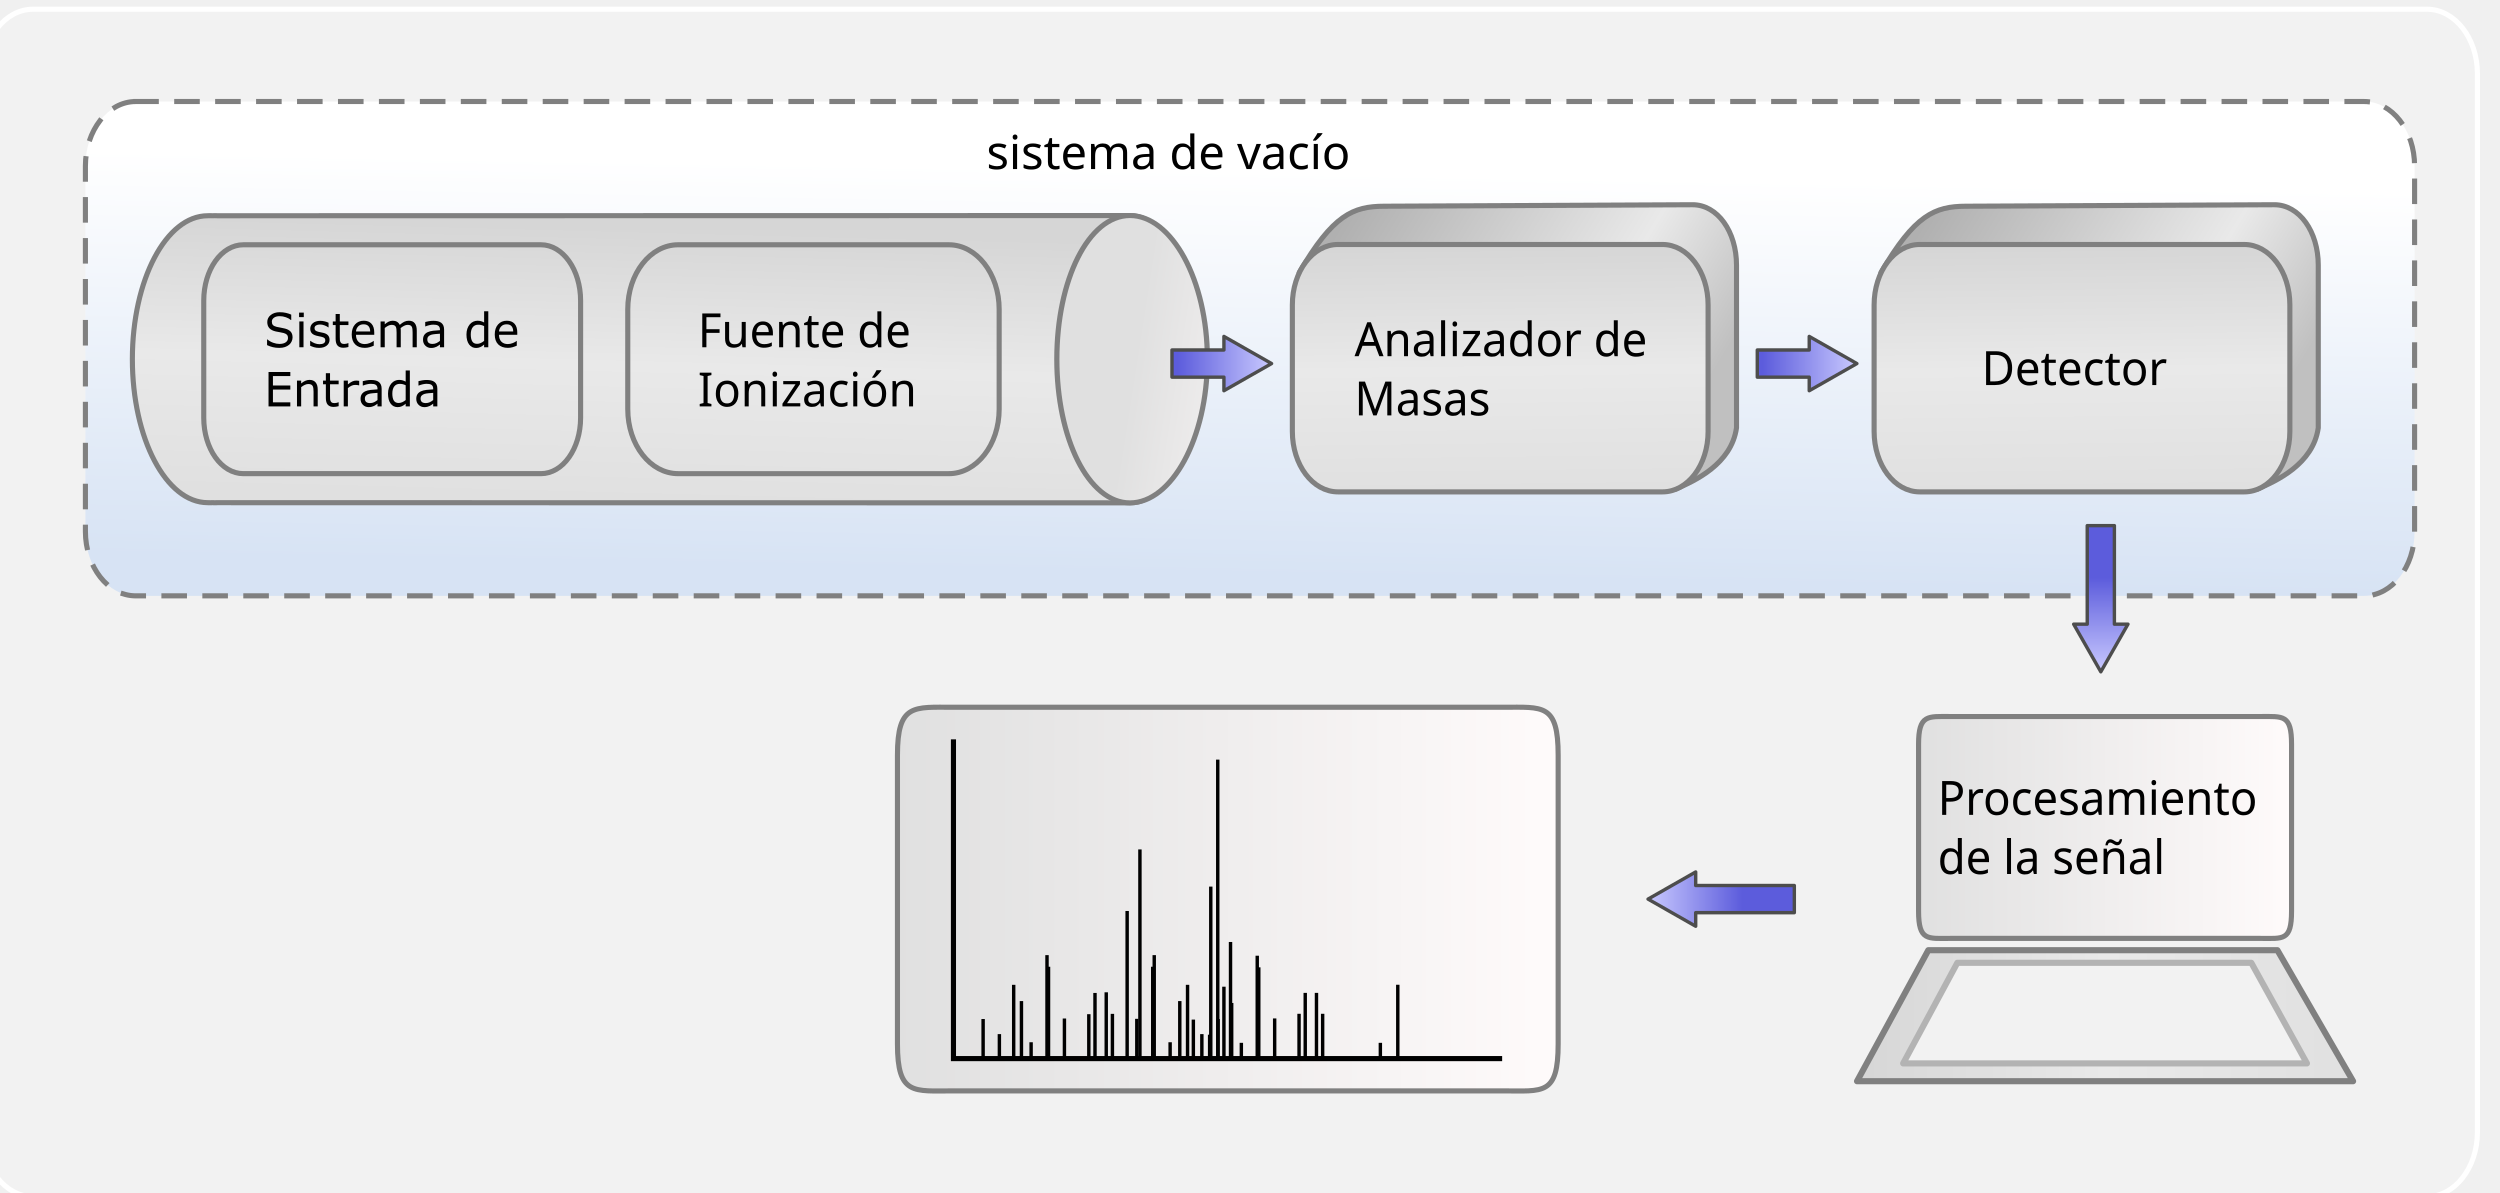
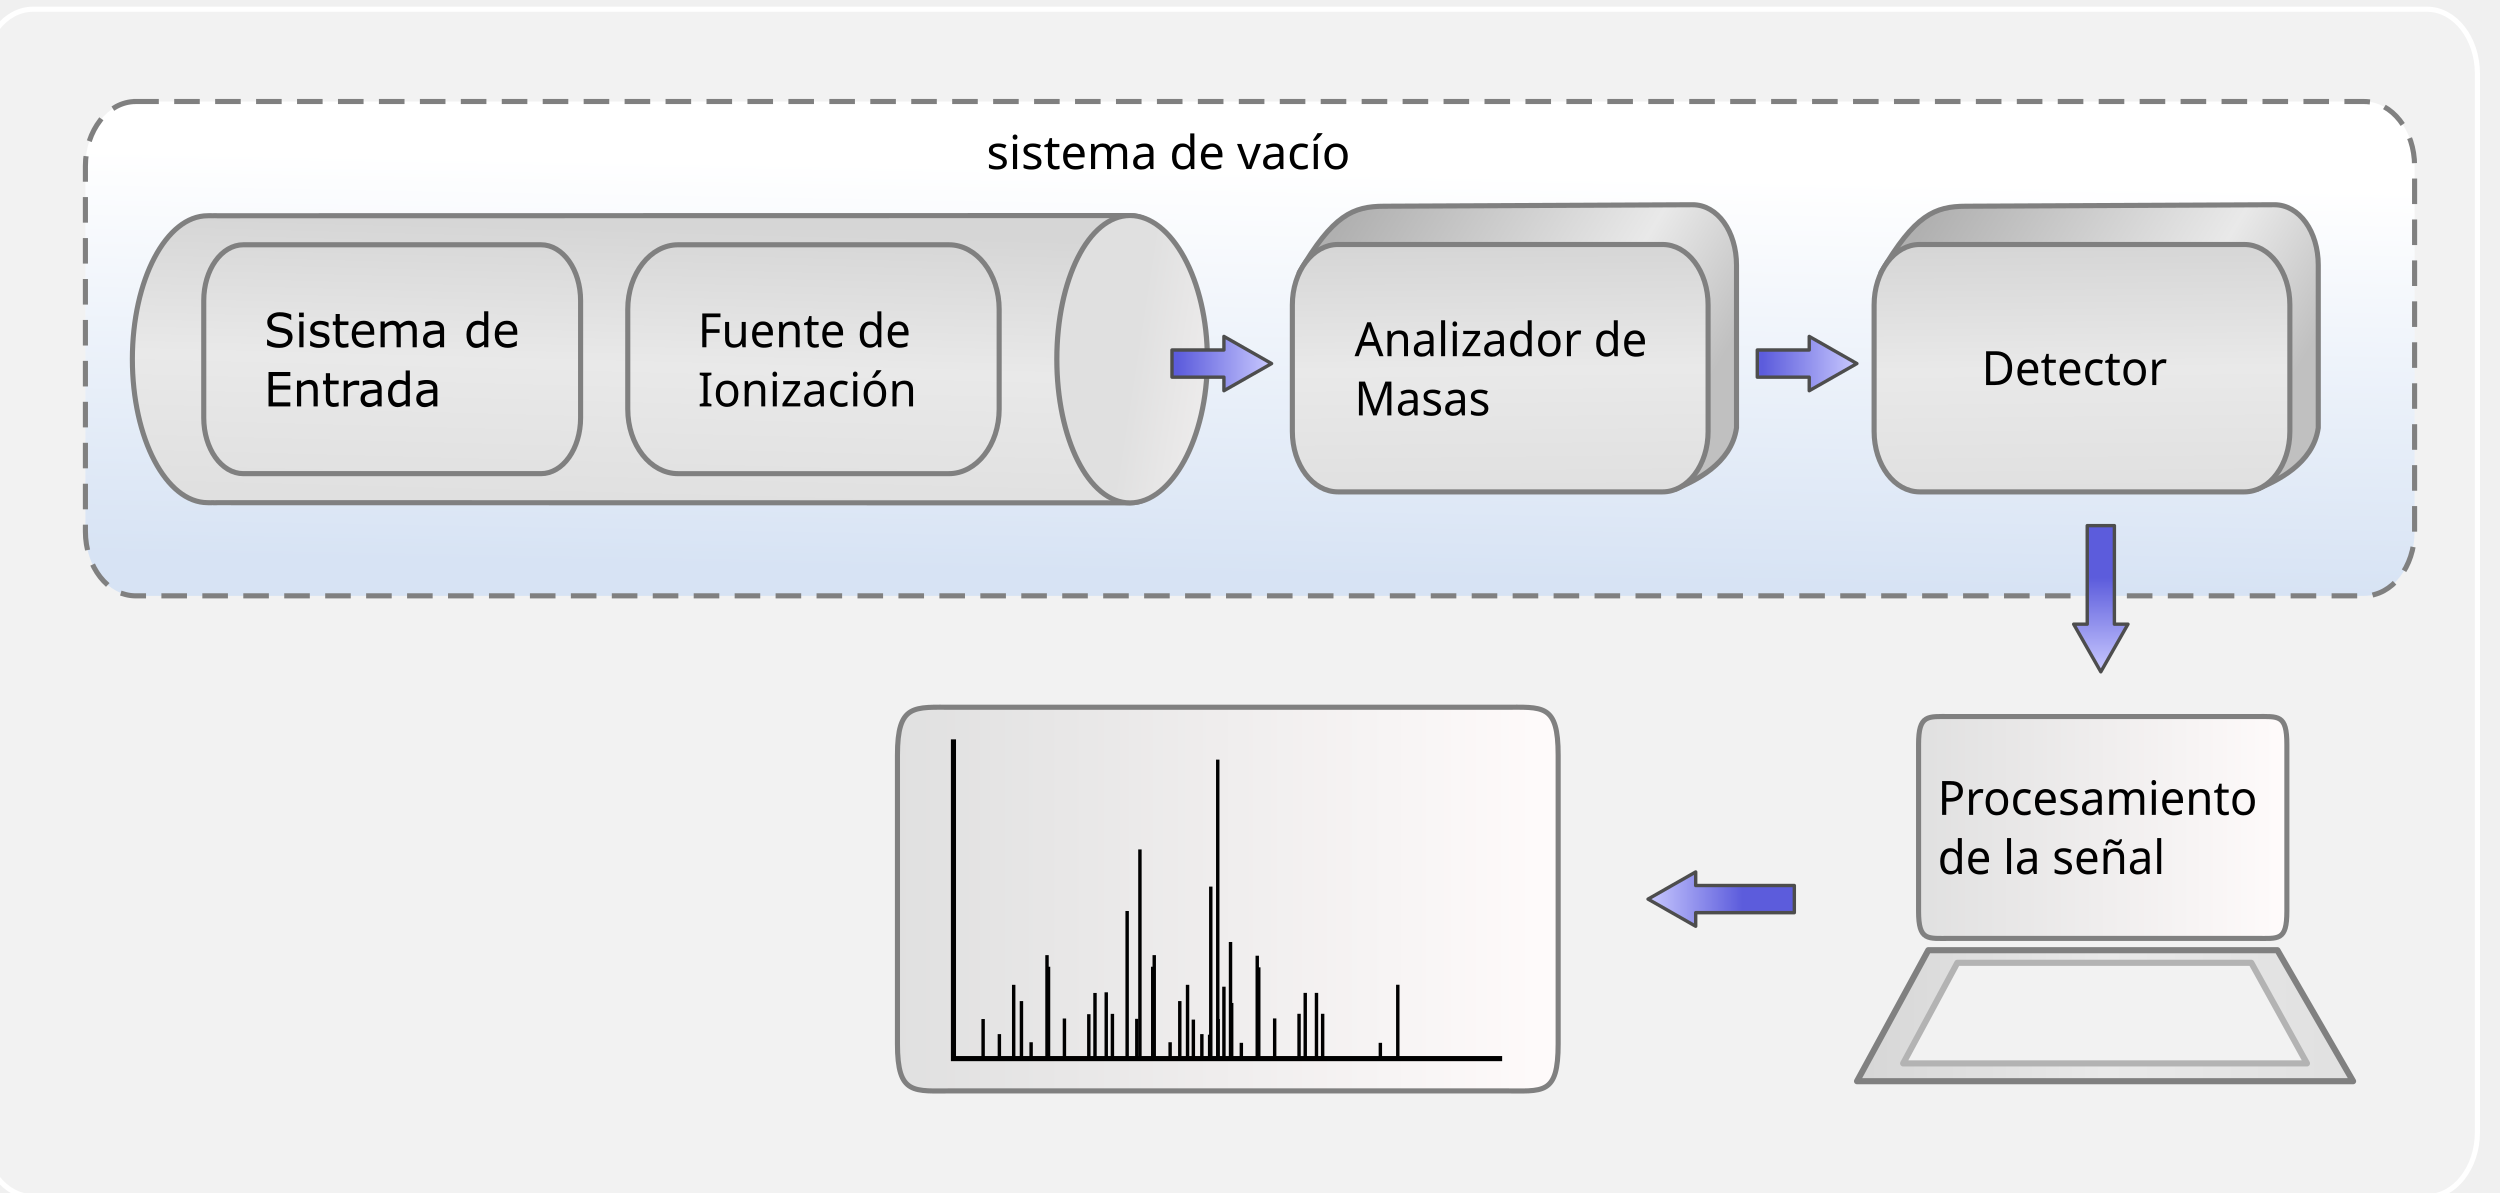
<svg xmlns="http://www.w3.org/2000/svg" xmlns:xlink="http://www.w3.org/1999/xlink" width="732.649" height="349.481" id="svg2" version="1.1">
  <defs id="defs4">
    <linearGradient id="linearGradient7666">
      <stop style="stop-color:#d7e3f4;stop-opacity:1;" offset="0" id="stop7668" />
      <stop style="stop-color:#ffffff;stop-opacity:1;" offset="1" id="stop7670" />
    </linearGradient>
    <linearGradient id="linearGradient7570">
      <stop id="stop7572" offset="0" style="stop-color:#d5e5ff;stop-opacity:1;" />
      <stop id="stop7574" offset="1" style="stop-color:#fffbfb;stop-opacity:1;" />
    </linearGradient>
    <linearGradient id="linearGradient7546">
      <stop style="stop-color:#b0b0b0;stop-opacity:1;" offset="0" id="stop7548" />
      <stop id="stop7550" offset="0.557" style="stop-color:#e9e9e9;stop-opacity:1;" />
      <stop style="stop-color:#c0c0c0;stop-opacity:1;" offset="1" id="stop7552" />
    </linearGradient>
    <linearGradient id="linearGradient7528">
      <stop id="stop7530" offset="0" style="stop-color:#b0b0b0;stop-opacity:1;" />
      <stop style="stop-color:#e9e9e9;stop-opacity:1;" offset="0.679" id="stop7532" />
      <stop id="stop7534" offset="1" style="stop-color:#c0c0c0;stop-opacity:1;" />
    </linearGradient>
    <linearGradient id="linearGradient4499">
      <stop style="stop-color:#d6d6d6;stop-opacity:1;" offset="0" id="stop4501" />
      <stop id="stop7500" offset="0.5" style="stop-color:#e9e9e9;stop-opacity:1;" />
      <stop style="stop-color:#e0e0e0;stop-opacity:1;" offset="1" id="stop4503" />
    </linearGradient>
    <linearGradient id="linearGradient4394">
      <stop style="stop-color:#e0e0e0;stop-opacity:1;" offset="0" id="stop4396" />
      <stop style="stop-color:#fffbfb;stop-opacity:1;" offset="1" id="stop4398" />
    </linearGradient>
    <linearGradient id="linearGradient4363">
      <stop style="stop-color:#5c5cdc;stop-opacity:1;" offset="0" id="stop4365" />
      <stop style="stop-color:#cacaff;stop-opacity:1;" offset="1" id="stop4367" />
    </linearGradient>
    <linearGradient id="linearGradient4243">
      <stop id="stop4245" offset="0" style="stop-color:#ffb380;stop-opacity:1;" />
      <stop id="stop4247" offset="1" style="stop-color:#ffe2cf;stop-opacity:1;" />
    </linearGradient>
    <linearGradient id="linearGradient4115">
      <stop style="stop-color:#f49453;stop-opacity:1;" offset="0" id="stop4117" />
      <stop style="stop-color:#f6b88c;stop-opacity:1;" offset="1" id="stop4119" />
    </linearGradient>
    <linearGradient xlink:href="#linearGradient4394" id="linearGradient5571" gradientUnits="userSpaceOnUse" gradientTransform="translate(0,-12.90191)" x1="579.799" y1="482.435" x2="695.982" y2="482.435" />
    <linearGradient xlink:href="#linearGradient4499" id="linearGradient5573" gradientUnits="userSpaceOnUse" gradientTransform="translate(0,-12.90191)" x1="560.729" y1="540.311" x2="715.052" y2="540.311" />
    <linearGradient xlink:href="#linearGradient4363" id="linearGradient5850" gradientUnits="userSpaceOnUse" gradientTransform="matrix(-0.470342,0,0,0.4641396,608.1052,410.2924)" x1="192.358" y1="174.793" x2="251.516" y2="174.793" />
    <linearGradient xlink:href="#linearGradient4363" id="linearGradient5903" gradientUnits="userSpaceOnUse" gradientTransform="matrix(0,0.470342,-0.4641396,0,703.8611,306.7505)" x1="192.358" y1="174.793" x2="251.516" y2="174.793" />
    <linearGradient xlink:href="#linearGradient4363" id="linearGradient5908" gradientUnits="userSpaceOnUse" gradientTransform="matrix(0.470342,0,0,0.4641396,433.1819,253.3505)" x1="192.358" y1="174.793" x2="251.516" y2="174.793" />
    <linearGradient xlink:href="#linearGradient4363" id="linearGradient5911" gradientUnits="userSpaceOnUse" gradientTransform="matrix(0.470342,0,0,0.4641396,261.651,253.3505)" x1="192.358" y1="174.793" x2="251.516" y2="174.793" />
    <linearGradient xlink:href="#linearGradient4499" id="linearGradient5954" gradientUnits="userSpaceOnUse" gradientTransform="matrix(0.9390798,0,0,0.8668739,6.640229,54.79937)" x1="189.184" y1="276.806" x2="186.573" y2="368.515" />
    <linearGradient xlink:href="#linearGradient4394" id="linearGradient5960" gradientUnits="userSpaceOnUse" gradientTransform="matrix(1.771434,0,0,1.729166,-697.5996,-339.7945)" x1="579.799" y1="482.435" x2="695.982" y2="482.435" />
    <linearGradient xlink:href="#linearGradient4499" id="linearGradient7526" x1="445.658" y1="300.642" x2="446.487" y2="371.671" gradientUnits="userSpaceOnUse" />
    <linearGradient xlink:href="#linearGradient7528" id="linearGradient7536" x1="398.112" y1="296.883" x2="496.905" y2="357.245" gradientUnits="userSpaceOnUse" />
    <linearGradient xlink:href="#linearGradient4394" id="linearGradient7544" x1="75.858" y1="504.541" x2="133.298" y2="513.197" gradientUnits="userSpaceOnUse" />
    <linearGradient xlink:href="#linearGradient7528" id="linearGradient7564" gradientUnits="userSpaceOnUse" x1="398.112" y1="296.883" x2="496.905" y2="357.245" gradientTransform="translate(170.4896,0)" />
    <linearGradient xlink:href="#linearGradient4499" id="linearGradient7566" gradientUnits="userSpaceOnUse" x1="445.658" y1="300.642" x2="446.487" y2="371.671" gradientTransform="translate(170.4896,0)" />
    <linearGradient xlink:href="#linearGradient7666" id="linearGradient7672" x1="360.347" y1="396.471" x2="362.477" y2="277.589" gradientUnits="userSpaceOnUse" />
+     <linearGradient xlink:href="#linearGradient4499" id="linearGradient6782" gradientUnits="userSpaceOnUse" gradientTransform="matrix(0.9531102,0,0,0.9531102,15.99523,10.619)" x1="560.729" y1="540.311" x2="715.052" y2="540.311" />
+     <linearGradient xlink:href="#linearGradient4394" id="linearGradient6788" gradientUnits="userSpaceOnUse" gradientTransform="matrix(0.9411418,0,0,0.9531102,22.94348,10.619)" x1="579.799" y1="482.435" x2="695.982" y2="482.435" />
  </defs>
  <g id="layer1" transform="translate(-7.06824,-227.9313)">
    <rect style="fill:#f2f2f2;fill-opacity:1;stroke:#ffffff;stroke-width:1.503;stroke-linecap:round;stroke-linejoin:round;stroke-miterlimit:4;stroke-opacity:1;stroke-dasharray:none;stroke-dashoffset:0" id="rect5458" width="731.146" height="347.978" x="1.955" y="230.638" rx="14.767" ry="18.903" />
    <rect ry="18.903" rx="14.767" y="257.684" x="32.098" height="144.869" width="682.589" id="rect2985" style="fill:url(#linearGradient7672);fill-opacity:1;stroke:#808080;stroke-width:1.5;stroke-linecap:square;stroke-linejoin:round;stroke-miterlimit:4;stroke-opacity:1;stroke-dasharray:6, 6;stroke-dashoffset:0" />
    <path style="fill:url(#linearGradient5954);fill-opacity:1;stroke:#808080;stroke-width:1.5;stroke-linecap:square;stroke-linejoin:round;stroke-miterlimit:4;stroke-opacity:1;stroke-dasharray:none;stroke-dashoffset:0" d="m 67.938,291.158 c -12.183,0 -22.079,18.793 -22.079,42.043 0,23.251 9.896,42.043 22.079,42.043 0.474,0 0.944,0.056 1.41,0 0.459,0.063 0.938,-10e-5 1.41,0 l 267.462,0.056 c 7.101,0.001 12.182,-7.312 12.182,-16.391 l 0,-51.416 c 0,-9.078 -5.081,-16.391 -12.182,-16.39 l -267.462,0.055 c -0.473,1e-4 -0.951,-0.063 -1.41,0 -0.467,-0.056 -0.936,0 -1.41,0 z" id="rect3775" />
    <path transform="matrix(0.9390798,0,0,0.9049656,269.2032,-129.3803)" style="fill:url(#linearGradient7544);fill-opacity:1;stroke:#808080;stroke-width:1.627;stroke-linecap:square;stroke-linejoin:round;stroke-miterlimit:4;stroke-opacity:1;stroke-dashoffset:0" d="m 97.647,511.16 c 0,25.692 -11.178,46.519 -24.151,46.519 -12.973,0 -22.83,-20.826 -22.83,-46.519 0,-25.692 9.856,-46.52 22.83,-46.52 12.973,0 24.151,20.827 24.151,46.52 z" id="path4168" />
    <path style="fill:url(#linearGradient7536);fill-opacity:1;stroke:#808080;stroke-width:1.5;stroke-linecap:round;stroke-linejoin:round;stroke-miterlimit:4;stroke-opacity:1;stroke-dashoffset:0" d="m 407.926,360.429 c -7.405,0 -11.502,-8.088 -13.366,-17.711 l -6.757,-34.883 c 9.914,-16.978 15.811,-19.423 24.884,-19.467 l 90.345,-0.439 c 7.405,-0.036 12.937,7.899 12.937,17.711 l 0,47.663 c -1.505,10.674 -12.279,15.561 -17.843,17.965" id="rect4193" />
    <path style="fill:url(#linearGradient7526);fill-opacity:1;stroke:#808080;stroke-width:1.5;stroke-linecap:square;stroke-linejoin:round;stroke-miterlimit:4;stroke-opacity:1;stroke-dashoffset:0" d="m 399.171,299.581 95.106,0 c 7.405,0 13.366,7.899 13.366,17.711 l 0,37.078 c 0,9.812 -5.961,17.711 -13.366,17.711 l -95.106,0 c -7.405,0 -13.366,-7.899 -13.366,-17.711 l 0,-37.078 c 0,-9.812 5.961,-17.711 13.366,-17.711 z" id="rect4080" />
    <text transform="scale(0.98033,1.020065)" id="text4082" y="325.789" x="412.134" style="font-size:13.597px;font-style:normal;font-variant:normal;font-weight:normal;font-stretch:normal;line-height:125%;letter-spacing:0px;word-spacing:0px;fill:#000000;fill-opacity:1;stroke:none;font-family:Verdana;-inkscape-font-specification:Verdana" xml:space="preserve">
      <tspan id="tspan4084" y="325.789" x="412.134" style="fill:#000000;stroke:none">Analizador de </tspan>
      <tspan id="tspan4086" y="342.786" x="412.134" style="fill:#000000;stroke:none">Masas</tspan>
    </text>
    <path style="fill:none;stroke:#808080;stroke-width:1.5;stroke-linecap:square;stroke-linejoin:round;stroke-miterlimit:4;stroke-opacity:1;stroke-dashoffset:0" d="m 78.407,299.663 87.182,0 c 6.443,0 11.629,7.308 11.629,16.386 l 0,34.306 c 0,9.078 -5.187,16.386 -11.629,16.386 l -87.182,0 c -6.443,0 -11.629,-7.308 -11.629,-16.386 l 0,-34.306 c 0,-9.078 5.187,-16.386 11.629,-16.386 z" id="rect3755" />
    <g style="font-size:16px;font-style:normal;font-variant:normal;font-weight:normal;font-stretch:normal;line-height:125%;letter-spacing:0px;word-spacing:0px;fill:#000000;fill-opacity:1;stroke:none;font-family:Verdana;-inkscape-font-specification:Verdana" id="text3757" transform="matrix(0.8331065,0,0,0.8668739,-44.46953,57.07832)">
      <path d="m 164.776,311.165 c -1e-5,0.453 -0.107,0.901 -0.32,1.344 -0.208,0.443 -0.503,0.818 -0.883,1.125 -0.417,0.333 -0.904,0.594 -1.461,0.781 -0.552,0.188 -1.219,0.281 -2,0.281 -0.839,0 -1.594,-0.078 -2.266,-0.234 -0.667,-0.156 -1.346,-0.388 -2.039,-0.695 l 0,-1.938 0.109,0 c 0.589,0.49 1.268,0.867 2.039,1.133 0.771,0.266 1.495,0.398 2.172,0.398 0.958,0 1.703,-0.18 2.234,-0.539 0.536,-0.359 0.805,-0.839 0.805,-1.438 -10e-6,-0.516 -0.128,-0.896 -0.383,-1.141 -0.25,-0.245 -0.633,-0.435 -1.148,-0.57 -0.391,-0.104 -0.815,-0.19 -1.273,-0.258 -0.453,-0.068 -0.935,-0.154 -1.445,-0.258 -1.031,-0.219 -1.797,-0.591 -2.297,-1.117 -0.495,-0.531 -0.742,-1.221 -0.742,-2.07 0,-0.974 0.411,-1.771 1.234,-2.391 0.823,-0.625 1.867,-0.937 3.133,-0.938 0.818,1e-5 1.568,0.078 2.25,0.234 0.682,0.156 1.286,0.349 1.812,0.578 l 0,1.828 -0.109,0 c -0.443,-0.375 -1.026,-0.685 -1.75,-0.93 -0.719,-0.25 -1.456,-0.375 -2.211,-0.375 -0.828,1e-5 -1.495,0.172 -2,0.516 -0.5,0.344 -0.75,0.786 -0.75,1.328 0,0.484 0.125,0.865 0.375,1.141 0.25,0.276 0.69,0.487 1.32,0.633 0.333,0.073 0.807,0.161 1.422,0.266 0.615,0.104 1.135,0.211 1.562,0.32 0.865,0.229 1.516,0.576 1.953,1.039 0.437,0.464 0.656,1.112 0.656,1.945" id="path3805" />
      <path d="m 168.722,304.298 -1.656,0 0,-1.523 1.656,0 0,1.523 m -0.094,10.188 -1.469,0 0,-8.727 1.469,0 0,8.727" id="path3807" />
      <path d="m 177.784,311.97 c -1e-5,0.797 -0.331,1.451 -0.992,1.961 -0.656,0.51 -1.555,0.766 -2.695,0.766 -0.646,0 -1.24,-0.075 -1.781,-0.227 -0.536,-0.156 -0.987,-0.326 -1.352,-0.508 l 0,-1.648 0.078,0 c 0.464,0.349 0.979,0.628 1.547,0.836 0.568,0.203 1.112,0.305 1.633,0.305 0.646,0 1.151,-0.104 1.516,-0.312 0.365,-0.208 0.547,-0.536 0.547,-0.984 -1e-5,-0.344 -0.099,-0.604 -0.297,-0.781 -0.198,-0.177 -0.578,-0.328 -1.141,-0.453 -0.208,-0.047 -0.482,-0.102 -0.82,-0.164 -0.333,-0.062 -0.638,-0.13 -0.914,-0.203 -0.766,-0.203 -1.31,-0.5 -1.633,-0.891 -0.318,-0.396 -0.477,-0.88 -0.477,-1.453 0,-0.359 0.073,-0.698 0.219,-1.016 0.151,-0.318 0.378,-0.602 0.68,-0.852 0.292,-0.245 0.661,-0.438 1.109,-0.578 0.453,-0.146 0.958,-0.219 1.516,-0.219 0.521,1e-5 1.047,0.065 1.578,0.195 0.536,0.125 0.982,0.279 1.336,0.461 l 0,1.57 -0.078,0 c -0.375,-0.276 -0.831,-0.508 -1.367,-0.695 -0.536,-0.193 -1.063,-0.289 -1.578,-0.289 -0.536,1e-5 -0.99,0.104 -1.359,0.312 -0.37,0.203 -0.555,0.508 -0.555,0.914 0,0.359 0.112,0.63 0.336,0.812 0.219,0.182 0.573,0.331 1.062,0.445 0.271,0.062 0.573,0.125 0.906,0.188 0.339,0.062 0.62,0.12 0.844,0.172 0.682,0.156 1.208,0.424 1.578,0.805 0.37,0.385 0.555,0.896 0.555,1.531" id="path3809" />
      <path d="m 184.425,314.407 c -0.276,0.073 -0.578,0.133 -0.906,0.18 -0.323,0.047 -0.612,0.07 -0.867,0.07 -0.891,-1e-5 -1.568,-0.24 -2.031,-0.719 -0.464,-0.479 -0.695,-1.247 -0.695,-2.305 l 0,-4.641 -0.992,0 0,-1.234 0.992,0 0,-2.508 1.469,0 0,2.508 3.031,0 0,1.234 -3.031,0 0,3.977 c 0,0.458 0.01,0.818 0.031,1.078 0.021,0.255 0.094,0.495 0.219,0.719 0.115,0.208 0.271,0.362 0.469,0.461 0.203,0.094 0.51,0.141 0.922,0.141 0.24,0 0.49,-0.034 0.75,-0.102 0.26,-0.073 0.448,-0.133 0.562,-0.18 l 0.078,0 0,1.32" id="path3811" />
      <path d="m 193.511,310.274 -6.43,0 c 0,0.536 0.081,1.005 0.242,1.406 0.161,0.396 0.383,0.721 0.664,0.977 0.271,0.25 0.591,0.438 0.961,0.562 0.375,0.125 0.786,0.188 1.234,0.188 0.594,0 1.19,-0.117 1.789,-0.352 0.604,-0.24 1.034,-0.474 1.289,-0.703 l 0.078,0 0,1.602 c -0.495,0.208 -1,0.383 -1.516,0.523 -0.516,0.141 -1.057,0.211 -1.625,0.211 -1.448,-1e-5 -2.578,-0.391 -3.391,-1.172 -0.812,-0.786 -1.219,-1.901 -1.219,-3.344 0,-1.427 0.388,-2.56 1.164,-3.398 0.781,-0.839 1.807,-1.258 3.078,-1.258 1.177,1e-5 2.083,0.344 2.719,1.031 0.641,0.688 0.961,1.664 0.961,2.93 l 0,0.797 m -1.43,-1.125 c -0.005,-0.771 -0.201,-1.367 -0.586,-1.789 -0.38,-0.422 -0.961,-0.633 -1.742,-0.633 -0.786,1e-5 -1.414,0.232 -1.883,0.695 -0.464,0.464 -0.727,1.039 -0.789,1.727 l 5,0" id="path3813" />
      <path d="m 208.472,314.485 -1.469,0 0,-4.969 c -1e-5,-0.375 -0.018,-0.737 -0.055,-1.086 -0.031,-0.349 -0.102,-0.628 -0.211,-0.836 -0.12,-0.224 -0.292,-0.393 -0.516,-0.508 -0.224,-0.115 -0.547,-0.172 -0.969,-0.172 -0.411,1e-5 -0.823,0.104 -1.234,0.312 -0.411,0.203 -0.823,0.464 -1.234,0.781 0.016,0.12 0.029,0.26 0.039,0.422 0.01,0.156 0.016,0.313 0.016,0.469 l 0,5.586 -1.469,0 0,-4.969 c -1e-5,-0.385 -0.018,-0.75 -0.055,-1.094 -0.031,-0.349 -0.102,-0.628 -0.211,-0.836 -0.12,-0.224 -0.292,-0.391 -0.516,-0.5 -0.224,-0.115 -0.547,-0.172 -0.969,-0.172 -0.401,1e-5 -0.805,0.099 -1.211,0.297 -0.401,0.198 -0.802,0.451 -1.203,0.758 l 0,6.516 -1.469,0 0,-8.727 1.469,0 0,0.969 c 0.458,-0.38 0.914,-0.677 1.367,-0.891 0.458,-0.214 0.945,-0.32 1.461,-0.32 0.594,1e-5 1.096,0.125 1.508,0.375 0.417,0.25 0.727,0.596 0.93,1.039 0.594,-0.5 1.135,-0.859 1.625,-1.078 0.49,-0.224 1.013,-0.336 1.57,-0.336 0.958,1e-5 1.664,0.292 2.117,0.875 0.458,0.578 0.687,1.388 0.688,2.43 l 0,5.664" id="path3815" />
      <path d="m 218.081,314.485 -1.461,0 0,-0.93 c -0.13,0.088 -0.307,0.214 -0.531,0.375 -0.219,0.156 -0.432,0.281 -0.641,0.375 -0.245,0.12 -0.526,0.219 -0.844,0.297 -0.318,0.083 -0.69,0.125 -1.117,0.125 -0.786,0 -1.453,-0.26 -2,-0.781 -0.547,-0.521 -0.82,-1.185 -0.82,-1.992 0,-0.661 0.141,-1.195 0.422,-1.602 0.286,-0.411 0.693,-0.734 1.219,-0.969 0.531,-0.234 1.169,-0.393 1.914,-0.477 0.745,-0.083 1.544,-0.146 2.398,-0.188 l 0,-0.227 c -1e-5,-0.333 -0.06,-0.609 -0.18,-0.828 -0.115,-0.219 -0.281,-0.391 -0.5,-0.516 -0.208,-0.12 -0.458,-0.201 -0.75,-0.242 -0.292,-0.042 -0.596,-0.062 -0.914,-0.062 -0.385,0 -0.815,0.052 -1.289,0.156 -0.474,0.099 -0.964,0.245 -1.469,0.438 l -0.078,0 0,-1.492 c 0.286,-0.078 0.701,-0.164 1.242,-0.258 0.542,-0.094 1.076,-0.141 1.602,-0.141 0.615,1e-5 1.148,0.052 1.602,0.156 0.458,0.099 0.854,0.271 1.188,0.516 0.328,0.24 0.578,0.549 0.75,0.93 0.172,0.38 0.258,0.852 0.258,1.414 l 0,5.922 m -1.461,-2.148 0,-2.43 c -0.448,0.026 -0.977,0.065 -1.586,0.117 -0.604,0.052 -1.083,0.128 -1.438,0.227 -0.422,0.12 -0.763,0.307 -1.023,0.562 -0.26,0.25 -0.391,0.596 -0.391,1.039 -1e-5,0.5 0.151,0.878 0.453,1.133 0.302,0.25 0.763,0.375 1.383,0.375 0.516,0 0.987,-0.099 1.414,-0.297 0.427,-0.203 0.823,-0.445 1.188,-0.727" id="path3817" />
      <path d="m 233.628,314.485 -1.469,0 0,-0.914 c -0.422,0.365 -0.862,0.648 -1.32,0.852 -0.458,0.203 -0.956,0.305 -1.492,0.305 -1.042,0 -1.87,-0.401 -2.484,-1.203 -0.609,-0.802 -0.914,-1.914 -0.914,-3.336 0,-0.74 0.104,-1.398 0.312,-1.977 0.214,-0.578 0.5,-1.07 0.859,-1.477 0.354,-0.396 0.766,-0.698 1.234,-0.906 0.474,-0.208 0.964,-0.312 1.469,-0.312 0.458,1e-5 0.865,0.05 1.219,0.148 0.354,0.094 0.727,0.242 1.117,0.445 l 0,-3.781 1.469,0 0,12.156 m -1.469,-2.148 0,-5.008 c -0.396,-0.177 -0.75,-0.299 -1.062,-0.367 -0.313,-0.068 -0.654,-0.102 -1.023,-0.102 -0.823,1e-5 -1.464,0.286 -1.922,0.859 -0.458,0.573 -0.688,1.385 -0.688,2.438 -1e-5,1.036 0.177,1.826 0.531,2.367 0.354,0.536 0.922,0.805 1.703,0.805 0.417,0 0.839,-0.091 1.266,-0.273 0.427,-0.188 0.826,-0.427 1.195,-0.719" id="path3819" />
      <path d="m 243.823,310.274 -6.43,0 c 0,0.536 0.081,1.005 0.242,1.406 0.161,0.396 0.383,0.721 0.664,0.977 0.271,0.25 0.591,0.438 0.961,0.562 0.375,0.125 0.786,0.188 1.234,0.188 0.594,0 1.19,-0.117 1.789,-0.352 0.604,-0.24 1.034,-0.474 1.289,-0.703 l 0.078,0 0,1.602 c -0.495,0.208 -1,0.383 -1.516,0.523 -0.516,0.141 -1.057,0.211 -1.625,0.211 -1.448,-1e-5 -2.578,-0.391 -3.391,-1.172 -0.812,-0.786 -1.219,-1.901 -1.219,-3.344 0,-1.427 0.388,-2.56 1.164,-3.398 0.781,-0.839 1.807,-1.258 3.078,-1.258 1.177,1e-5 2.083,0.344 2.719,1.031 0.641,0.688 0.961,1.664 0.961,2.93 l 0,0.797 m -1.43,-1.125 c -0.005,-0.771 -0.201,-1.367 -0.586,-1.789 -0.38,-0.422 -0.961,-0.633 -1.742,-0.633 -0.786,1e-5 -1.414,0.232 -1.883,0.695 -0.464,0.464 -0.727,1.039 -0.789,1.727 l 5,0" id="path3821" />
      <path d="m 163.987,334.485 -7.664,0 0,-11.633 7.664,0 0,1.375 -6.117,0 0,3.188 6.117,0 0,1.375 -6.117,0 0,4.32 6.117,0 0,1.375" id="path3823" />
      <path d="m 173.628,334.485 -1.469,0 0,-4.969 c -1e-5,-0.401 -0.023,-0.776 -0.07,-1.125 -0.047,-0.354 -0.133,-0.63 -0.258,-0.828 -0.13,-0.219 -0.318,-0.38 -0.562,-0.484 -0.245,-0.109 -0.562,-0.164 -0.953,-0.164 -0.401,1e-5 -0.82,0.099 -1.258,0.297 -0.438,0.198 -0.857,0.451 -1.258,0.758 l 0,6.516 -1.469,0 0,-8.727 1.469,0 0,0.969 c 0.458,-0.38 0.932,-0.677 1.422,-0.891 0.49,-0.214 0.992,-0.32 1.508,-0.32 0.943,1e-5 1.661,0.284 2.156,0.852 0.495,0.568 0.742,1.385 0.742,2.453 l 0,5.664" id="path3825" />
      <path d="m 180.987,334.407 c -0.276,0.073 -0.578,0.133 -0.906,0.18 -0.323,0.047 -0.612,0.07 -0.867,0.07 -0.891,-1e-5 -1.568,-0.24 -2.031,-0.719 -0.464,-0.479 -0.695,-1.247 -0.695,-2.305 l 0,-4.641 -0.992,0 0,-1.234 0.992,0 0,-2.508 1.469,0 0,2.508 3.031,0 0,1.234 -3.031,0 0,3.977 c 0,0.458 0.01,0.818 0.031,1.078 0.021,0.255 0.094,0.495 0.219,0.719 0.115,0.208 0.271,0.362 0.469,0.461 0.203,0.094 0.51,0.141 0.922,0.141 0.24,0 0.49,-0.034 0.75,-0.102 0.26,-0.073 0.448,-0.133 0.562,-0.18 l 0.078,0 0,1.32" id="path3827" />
      <path d="m 188.214,327.36 -0.078,0 c -0.219,-0.052 -0.432,-0.088 -0.641,-0.109 -0.203,-0.026 -0.445,-0.039 -0.727,-0.039 -0.453,10e-6 -0.891,0.102 -1.312,0.305 -0.422,0.198 -0.828,0.456 -1.219,0.773 l 0,6.195 -1.469,0 0,-8.727 1.469,0 0,1.289 c 0.583,-0.469 1.096,-0.799 1.539,-0.992 0.448,-0.198 0.904,-0.297 1.367,-0.297 0.255,1e-5 0.44,0.008 0.555,0.023 0.115,0.01 0.286,0.034 0.516,0.07 l 0,1.508" id="path3829" />
      <path d="m 196.112,334.485 -1.461,0 0,-0.93 c -0.13,0.088 -0.307,0.214 -0.531,0.375 -0.219,0.156 -0.432,0.281 -0.641,0.375 -0.245,0.12 -0.526,0.219 -0.844,0.297 -0.318,0.083 -0.69,0.125 -1.117,0.125 -0.786,0 -1.453,-0.26 -2,-0.781 -0.547,-0.521 -0.82,-1.185 -0.82,-1.992 0,-0.661 0.141,-1.195 0.422,-1.602 0.286,-0.411 0.693,-0.734 1.219,-0.969 0.531,-0.234 1.169,-0.393 1.914,-0.477 0.745,-0.083 1.544,-0.146 2.398,-0.188 l 0,-0.227 c -1e-5,-0.333 -0.06,-0.609 -0.18,-0.828 -0.115,-0.219 -0.281,-0.391 -0.5,-0.516 -0.208,-0.12 -0.458,-0.201 -0.75,-0.242 -0.292,-0.042 -0.596,-0.062 -0.914,-0.062 -0.385,0 -0.815,0.052 -1.289,0.156 -0.474,0.099 -0.964,0.245 -1.469,0.438 l -0.078,0 0,-1.492 c 0.286,-0.078 0.701,-0.164 1.242,-0.258 0.542,-0.094 1.076,-0.141 1.602,-0.141 0.615,1e-5 1.148,0.052 1.602,0.156 0.458,0.099 0.854,0.271 1.188,0.516 0.328,0.24 0.578,0.549 0.75,0.93 0.172,0.38 0.258,0.852 0.258,1.414 l 0,5.922 m -1.461,-2.148 0,-2.43 c -0.448,0.026 -0.977,0.065 -1.586,0.117 -0.604,0.052 -1.083,0.128 -1.438,0.227 -0.422,0.12 -0.763,0.307 -1.023,0.562 -0.26,0.25 -0.391,0.596 -0.391,1.039 -1e-5,0.5 0.151,0.878 0.453,1.133 0.302,0.25 0.763,0.375 1.383,0.375 0.516,0 0.987,-0.099 1.414,-0.297 0.427,-0.203 0.823,-0.445 1.188,-0.727" id="path3831" />
      <path d="m 206.034,334.485 -1.469,0 0,-0.914 c -0.422,0.365 -0.862,0.648 -1.32,0.852 -0.458,0.203 -0.956,0.305 -1.492,0.305 -1.042,0 -1.87,-0.401 -2.484,-1.203 -0.609,-0.802 -0.914,-1.914 -0.914,-3.336 0,-0.74 0.104,-1.398 0.312,-1.977 0.214,-0.578 0.5,-1.07 0.859,-1.477 0.354,-0.396 0.766,-0.698 1.234,-0.906 0.474,-0.208 0.964,-0.312 1.469,-0.312 0.458,1e-5 0.865,0.05 1.219,0.148 0.354,0.094 0.727,0.242 1.117,0.445 l 0,-3.781 1.469,0 0,12.156 m -1.469,-2.148 0,-5.008 c -0.396,-0.177 -0.75,-0.299 -1.062,-0.367 -0.313,-0.068 -0.654,-0.102 -1.023,-0.102 -0.823,1e-5 -1.464,0.286 -1.922,0.859 -0.458,0.573 -0.688,1.385 -0.688,2.438 -1e-5,1.036 0.177,1.826 0.531,2.367 0.354,0.536 0.922,0.805 1.703,0.805 0.417,0 0.839,-0.091 1.266,-0.273 0.427,-0.188 0.826,-0.427 1.195,-0.719" id="path3833" />
      <path d="m 215.706,334.485 -1.461,0 0,-0.93 c -0.13,0.088 -0.307,0.214 -0.531,0.375 -0.219,0.156 -0.432,0.281 -0.641,0.375 -0.245,0.12 -0.526,0.219 -0.844,0.297 -0.318,0.083 -0.69,0.125 -1.117,0.125 -0.786,0 -1.453,-0.26 -2,-0.781 -0.547,-0.521 -0.82,-1.185 -0.82,-1.992 0,-0.661 0.141,-1.195 0.422,-1.602 0.286,-0.411 0.693,-0.734 1.219,-0.969 0.531,-0.234 1.169,-0.393 1.914,-0.477 0.745,-0.083 1.544,-0.146 2.398,-0.188 l 0,-0.227 c -1e-5,-0.333 -0.06,-0.609 -0.18,-0.828 -0.115,-0.219 -0.281,-0.391 -0.5,-0.516 -0.208,-0.12 -0.458,-0.201 -0.75,-0.242 -0.292,-0.042 -0.596,-0.062 -0.914,-0.062 -0.385,0 -0.815,0.052 -1.289,0.156 -0.474,0.099 -0.964,0.245 -1.469,0.438 l -0.078,0 0,-1.492 c 0.286,-0.078 0.701,-0.164 1.242,-0.258 0.542,-0.094 1.076,-0.141 1.602,-0.141 0.615,1e-5 1.148,0.052 1.602,0.156 0.458,0.099 0.854,0.271 1.188,0.516 0.328,0.24 0.578,0.549 0.75,0.93 0.172,0.38 0.258,0.852 0.258,1.414 l 0,5.922 m -1.461,-2.148 0,-2.43 c -0.448,0.026 -0.977,0.065 -1.586,0.117 -0.604,0.052 -1.083,0.128 -1.438,0.227 -0.422,0.12 -0.763,0.307 -1.023,0.562 -0.26,0.25 -0.391,0.596 -0.391,1.039 -1e-5,0.5 0.151,0.878 0.453,1.133 0.302,0.25 0.763,0.375 1.383,0.375 0.516,0 0.987,-0.099 1.414,-0.297 0.427,-0.203 0.823,-0.445 1.188,-0.727" id="path3835" />
    </g>
    <rect ry="18.903" rx="14.767" y="299.663" x="191.041" height="67.079" width="108.841" id="rect3767" style="fill:none;stroke:#808080;stroke-width:1.5;stroke-linecap:square;stroke-linejoin:round;stroke-miterlimit:4;stroke-opacity:1;stroke-dasharray:none;stroke-dashoffset:0" />
    <text xml:space="preserve" style="font-size:13.597px;font-style:normal;font-variant:normal;font-weight:normal;font-stretch:normal;line-height:125%;letter-spacing:0px;word-spacing:0px;fill:#000000;fill-opacity:1;stroke:none;font-family:Verdana;-inkscape-font-specification:Verdana" x="215.836" y="323.212" id="text3769" transform="scale(0.98033,1.020065)">
      <tspan x="215.836" y="323.212" id="tspan3771">Fuente de </tspan>
      <tspan x="215.836" y="340.209" id="tspan3773">Ionización</tspan>
    </text>
    <path style="fill:url(#linearGradient5911);fill-opacity:1;stroke:#4d4d4d;stroke-width:1px;stroke-linecap:round;stroke-linejoin:round;stroke-opacity:1" d="m 350.529,330.501 15.222,0 0,-3.978 13.964,7.956 -13.964,7.956 0,-3.978 -15.222,0 0,-7.956" id="path4359" />
    <path id="path4371" d="m 522.06,330.501 15.222,0 0,-3.978 13.964,7.956 -13.964,7.956 0,-3.978 -15.222,0 0,-7.956" style="fill:url(#linearGradient5908);fill-opacity:1;stroke:#4d4d4d;stroke-width:1px;stroke-linecap:round;stroke-linejoin:round;stroke-opacity:1" />
    <text xml:space="preserve" style="font-size:13.76px;font-style:normal;font-variant:normal;font-weight:normal;font-stretch:normal;line-height:125%;letter-spacing:0px;word-spacing:0px;fill:#000000;fill-opacity:1;stroke:none;font-family:Verdana;-inkscape-font-specification:Verdana" x="296.171" y="277.488" id="text4402">
      <tspan id="tspan4404" x="296.171" y="277.488">sistema de vacío</tspan>
    </text>
    <path style="fill:url(#linearGradient5903);fill-opacity:1;stroke:#4d4d4d;stroke-width:1px;stroke-linecap:round;stroke-linejoin:round;stroke-opacity:1" d="m 626.711,381.97 0,28.88 3.978,0 -7.956,13.964 -7.956,-13.964 3.978,0 0,-28.88 7.956,0" id="path4406" />
-     <g id="g5360" transform="matrix(0.9531102,0,0,0.9531102,15.99523,22.91595)">
-       <path id="path4420" d="m 590.337,435.42 95.322,0 c 6.97,0 9.573,-0.696 9.573,8.536 l 0,51.314 c 0,9.232 -2.603,8.365 -9.573,8.365 l -95.322,0 c -6.97,0 -9.788,0.867 -9.788,-8.365 l 0,-51.314 c 0,-9.232 2.818,-8.536 9.788,-8.536 z" style="fill:url(#linearGradient5571);fill-opacity:1;stroke:#808080;stroke-width:1.574;stroke-linecap:square;stroke-linejoin:round;stroke-miterlimit:4;stroke-opacity:1;stroke-dashoffset:0" />
-       <text xml:space="preserve" style="font-size:14.266px;font-style:normal;font-variant:normal;font-weight:normal;font-stretch:normal;line-height:125%;letter-spacing:0px;word-spacing:0px;fill:#000000;fill-opacity:1;stroke:none;font-family:Verdana;-inkscape-font-specification:Verdana" x="598.205" y="456.489" id="text4422" transform="scale(0.98033,1.020065)">
-         <tspan x="598.205" y="456.489" id="tspan4424" style="fill:#000000;stroke:none">Procesamiento</tspan>
-         <tspan id="tspan4438" x="598.205" y="474.321" style="fill:#000000;stroke:none">de la señal</tspan>
-       </text>
-       <path id="path4440" d="m 561.629,547.549 152.524,0 -23.265,-40.28 -107.345,0 -21.914,40.28" style="fill:url(#linearGradient5573);fill-opacity:1;stroke:#808080;stroke-width:1.889;stroke-linecap:round;stroke-linejoin:round;stroke-miterlimit:4;stroke-opacity:1;stroke-dasharray:none" />
-       <path style="fill:#f2f2f2;fill-opacity:1;stroke:#b3b3b3;stroke-width:1.889;stroke-linecap:round;stroke-linejoin:round;stroke-miterlimit:4;stroke-opacity:1;stroke-dasharray:none" d="m 575.813,542.069 124.155,0 -17.114,-30.933 -90.384,0 -16.657,30.933" id="path4471" />
-     </g>
+     <path style="fill:url(#linearGradient6788);fill-opacity:1;stroke:#808080;stroke-width:1.491;stroke-linecap:square;stroke-linejoin:round;stroke-miterlimit:4;stroke-opacity:1;stroke-dashoffset:0" d="m 578.534,437.92 89.712,0 c 6.56,0 9.009,-0.663 9.009,8.136 l 0,48.908 c 0,8.799 -2.45,7.973 -9.009,7.973 l -89.712,0 c -6.56,0 -9.212,0.826 -9.212,-7.973 l 0,-48.908 c 0,-8.799 2.652,-8.136 9.212,-8.136 z" id="path4420" />
+     <text transform="scale(0.98033,1.020065)" id="text4422" y="457.549" x="586.472" style="font-size:13.597px;font-style:normal;font-variant:normal;font-weight:normal;font-stretch:normal;line-height:125%;letter-spacing:0px;word-spacing:0px;fill:#000000;fill-opacity:1;stroke:none;font-family:Verdana;-inkscape-font-specification:Verdana" xml:space="preserve">
+       <tspan style="fill:#000000;stroke:none" id="tspan4424" y="457.549" x="586.472">Procesamiento</tspan>
+       <tspan style="fill:#000000;stroke:none" y="474.546" x="586.472" id="tspan4438">de la señal</tspan>
+     </text>
+     <path style="fill:url(#linearGradient6782);fill-opacity:1;stroke:#808080;stroke-width:1.8;stroke-linecap:round;stroke-linejoin:round;stroke-miterlimit:4;stroke-opacity:1;stroke-dasharray:none" d="m 551.289,544.79 145.372,0 -22.174,-38.391 -102.311,0 -20.887,38.391" id="path4440" />
+     <path id="path4471" d="m 564.808,539.568 118.334,0 -16.312,-29.482 -86.146,0 -15.876,29.482" style="fill:#f2f2f2;fill-opacity:1;stroke:#b3b3b3;stroke-width:1.8;stroke-linecap:round;stroke-linejoin:round;stroke-miterlimit:4;stroke-opacity:1;stroke-dasharray:none" />
    <g id="g5310" transform="matrix(0.9531102,0,0,0.9531102,-45.21829,20.18863)">
      <path style="fill:url(#linearGradient5960);fill-opacity:1;stroke:#808080;stroke-width:1.574;stroke-linecap:square;stroke-linejoin:round;stroke-miterlimit:4;stroke-opacity:1;stroke-dashoffset:0" d="m 348.143,435.429 168.857,0 c 12.347,0 16.958,-1.203 16.958,14.76 l 0,88.73 c 0,15.963 -4.611,14.464 -16.958,14.464 l -168.857,0 c -12.347,0 -17.338,1.499 -17.338,-14.464 l 0,-88.73 c 0,-15.963 4.992,-14.76 17.338,-14.76 z" id="path5264" />
      <g transform="translate(-6.283645,0.5216121)" id="g5268">
        <path style="fill:none;stroke:#000000;stroke-width:1.577;stroke-linecap:butt;stroke-linejoin:miter;stroke-miterlimit:4;stroke-opacity:1;stroke-dasharray:none" d="m 354.31,444.772 0,98.165 168.709,0" id="path6924" />
        <path id="path6926" d="m 363.429,542.551 0,-11.786" style="fill:none;stroke:#000000;stroke-width:1.051;stroke-linecap:butt;stroke-linejoin:miter;stroke-miterlimit:4;stroke-opacity:1;stroke-dasharray:none" />
        <path id="path6928" d="m 368.429,542.908 0,-7.5" style="fill:none;stroke:#000000;stroke-width:1.051;stroke-linecap:butt;stroke-linejoin:miter;stroke-miterlimit:4;stroke-opacity:1;stroke-dasharray:none" />
        <path id="path6930" d="m 375.215,542.394 0,-17.143" style="fill:none;stroke:#000000;stroke-width:1.051;stroke-linecap:butt;stroke-linejoin:miter;stroke-miterlimit:4;stroke-opacity:1;stroke-dasharray:none" />
        <path id="path6932" d="m 383.072,542.551 0,-31.429" style="fill:none;stroke:#000000;stroke-width:1.051;stroke-linecap:butt;stroke-linejoin:miter;stroke-miterlimit:4;stroke-opacity:1;stroke-dasharray:none" />
        <path id="path6934" d="m 388.429,542.394 0,-11.786" style="fill:none;stroke:#000000;stroke-width:1.051;stroke-linecap:butt;stroke-linejoin:miter;stroke-miterlimit:4;stroke-opacity:1;stroke-dasharray:none" />
        <path id="path6936" d="m 395.929,542.494 0,-13.214" style="fill:none;stroke:#000000;stroke-width:1.051;stroke-linecap:butt;stroke-linejoin:miter;stroke-miterlimit:4;stroke-opacity:1;stroke-dasharray:none" />
        <path id="path6938" d="m 401.286,542.551 0,-20" style="fill:none;stroke:#000000;stroke-width:1.051;stroke-linecap:butt;stroke-linejoin:miter;stroke-miterlimit:4;stroke-opacity:1;stroke-dasharray:none" />
        <path id="path6940" d="m 407.715,542.908 0,-45.357" style="fill:none;stroke:#000000;stroke-width:1.051;stroke-linecap:butt;stroke-linejoin:miter;stroke-miterlimit:4;stroke-opacity:1;stroke-dasharray:none" />
        <path id="path6942" d="m 411.643,543.265 0,-64.643" style="fill:none;stroke:#000000;stroke-width:1.051;stroke-linecap:butt;stroke-linejoin:miter;stroke-miterlimit:4;stroke-opacity:1;stroke-dasharray:none" />
        <path id="path6944" d="m 415.572,542.908 0,-28.214" style="fill:none;stroke:#000000;stroke-width:1.051;stroke-linecap:butt;stroke-linejoin:miter;stroke-miterlimit:4;stroke-opacity:1;stroke-dasharray:none" />
        <path id="path6946" d="m 420.929,542.551 0,-4.643" style="fill:none;stroke:#000000;stroke-width:1.051;stroke-linecap:butt;stroke-linejoin:miter;stroke-miterlimit:4;stroke-opacity:1;stroke-dasharray:none" />
        <path id="path6948" d="m 426.286,542.394 0,-22.143" style="fill:none;stroke:#000000;stroke-width:1.051;stroke-linecap:butt;stroke-linejoin:miter;stroke-miterlimit:4;stroke-opacity:1;stroke-dasharray:none" />
        <path id="path6950" d="m 435.572,542.436 0,-91.429" style="fill:none;stroke:#000000;stroke-width:1.051;stroke-linecap:butt;stroke-linejoin:miter;stroke-miterlimit:4;stroke-opacity:1;stroke-dasharray:none" />
        <path id="path6952" d="m 433.429,542.908 0,-52.857" style="fill:none;stroke:#000000;stroke-width:1.051;stroke-linecap:butt;stroke-linejoin:miter;stroke-miterlimit:4;stroke-opacity:1;stroke-dasharray:none" />
        <path id="path6954" d="m 439.5,542.482 0,-35.403" style="fill:none;stroke:#000000;stroke-width:1.051;stroke-linecap:butt;stroke-linejoin:miter;stroke-miterlimit:4;stroke-opacity:1;stroke-dasharray:none" />
        <path style="fill:none;stroke:#000000;stroke-width:1.051;stroke-linecap:butt;stroke-linejoin:miter;stroke-miterlimit:4;stroke-opacity:1;stroke-dasharray:none" d="m 435.686,542.551 0,-11.786" id="path6956" />
        <path style="fill:none;stroke:#000000;stroke-width:1.051;stroke-linecap:butt;stroke-linejoin:miter;stroke-miterlimit:4;stroke-opacity:1;stroke-dasharray:none" d="m 430.686,542.908 0,-7.5" id="path6958" />
        <path style="fill:none;stroke:#000000;stroke-width:1.051;stroke-linecap:butt;stroke-linejoin:miter;stroke-miterlimit:4;stroke-opacity:1;stroke-dasharray:none" d="m 423.9,542.394 0,-17.143" id="path6960" />
        <path style="fill:none;stroke:#000000;stroke-width:1.051;stroke-linecap:butt;stroke-linejoin:miter;stroke-miterlimit:4;stroke-opacity:1;stroke-dasharray:none" d="m 416.043,542.551 0,-31.429" id="path6962" />
        <path style="fill:none;stroke:#000000;stroke-width:1.051;stroke-linecap:butt;stroke-linejoin:miter;stroke-miterlimit:4;stroke-opacity:1;stroke-dasharray:none" d="m 410.686,542.494 0,-11.786" id="path6964" />
        <path style="fill:none;stroke:#000000;stroke-width:1.051;stroke-linecap:butt;stroke-linejoin:miter;stroke-miterlimit:4;stroke-opacity:1;stroke-dasharray:none" d="m 403.186,542.394 0,-13.214" id="path6966" />
        <path style="fill:none;stroke:#000000;stroke-width:1.051;stroke-linecap:butt;stroke-linejoin:miter;stroke-miterlimit:4;stroke-opacity:1;stroke-dasharray:none" d="m 397.828,542.751 0,-20" id="path6968" />
        <path style="fill:none;stroke:#000000;stroke-width:1.051;stroke-linecap:butt;stroke-linejoin:miter;stroke-miterlimit:4;stroke-opacity:1;stroke-dasharray:none" d="m 383.543,542.908 0,-28.214" id="path6970" />
        <path style="fill:none;stroke:#000000;stroke-width:1.051;stroke-linecap:butt;stroke-linejoin:miter;stroke-miterlimit:4;stroke-opacity:1;stroke-dasharray:none" d="m 378.186,542.551 0,-4.643" id="path6972" />
        <path style="fill:none;stroke:#000000;stroke-width:1.051;stroke-linecap:butt;stroke-linejoin:miter;stroke-miterlimit:4;stroke-opacity:1;stroke-dasharray:none" d="m 372.828,542.394 0,-22.143" id="path6974" />
        <path id="path6976" d="m 467.828,542.677 0,-13.519" style="fill:none;stroke:#000000;stroke-width:1.051;stroke-linecap:butt;stroke-linejoin:miter;stroke-miterlimit:4;stroke-opacity:1;stroke-dasharray:none" />
        <path id="path6978" d="m 462.471,542.729 0,-20" style="fill:none;stroke:#000000;stroke-width:1.051;stroke-linecap:butt;stroke-linejoin:miter;stroke-miterlimit:4;stroke-opacity:1;stroke-dasharray:none" />
        <path id="path6980" d="m 448.186,543.087 0,-28.214" style="fill:none;stroke:#000000;stroke-width:1.051;stroke-linecap:butt;stroke-linejoin:miter;stroke-miterlimit:4;stroke-opacity:1;stroke-dasharray:none" />
        <path id="path6982" d="m 442.828,542.729 0,-4.643" style="fill:none;stroke:#000000;stroke-width:1.051;stroke-linecap:butt;stroke-linejoin:miter;stroke-miterlimit:4;stroke-opacity:1;stroke-dasharray:none" />
        <path id="path6984" d="m 437.471,542.972 0,-22.143" style="fill:none;stroke:#000000;stroke-width:1.051;stroke-linecap:butt;stroke-linejoin:miter;stroke-miterlimit:4;stroke-opacity:1;stroke-dasharray:none" />
        <path style="fill:none;stroke:#000000;stroke-width:1.051;stroke-linecap:butt;stroke-linejoin:miter;stroke-miterlimit:4;stroke-opacity:1;stroke-dasharray:none" d="m 428.072,542.729 0,-11.786" id="path6986" />
        <path style="fill:none;stroke:#000000;stroke-width:1.051;stroke-linecap:butt;stroke-linejoin:miter;stroke-miterlimit:4;stroke-opacity:1;stroke-dasharray:none" d="m 433.072,543.087 0,-7.5" id="path6988" />
        <path style="fill:none;stroke:#000000;stroke-width:1.051;stroke-linecap:butt;stroke-linejoin:miter;stroke-miterlimit:4;stroke-opacity:1;stroke-dasharray:none" d="m 439.857,542.819 0,-16.989" id="path6990" />
        <path style="fill:none;stroke:#000000;stroke-width:1.051;stroke-linecap:butt;stroke-linejoin:miter;stroke-miterlimit:4;stroke-opacity:1;stroke-dasharray:none" d="m 447.715,542.729 0,-31.429" id="path6992" />
        <path style="fill:none;stroke:#000000;stroke-width:1.051;stroke-linecap:butt;stroke-linejoin:miter;stroke-miterlimit:4;stroke-opacity:1;stroke-dasharray:none" d="m 453.072,542.372 0,-11.786" id="path6994" />
        <path style="fill:none;stroke:#000000;stroke-width:1.051;stroke-linecap:butt;stroke-linejoin:miter;stroke-miterlimit:4;stroke-opacity:1;stroke-dasharray:none" d="m 460.572,542.829 0,-13.671" id="path6996" />
        <path style="fill:none;stroke:#000000;stroke-width:1.051;stroke-linecap:butt;stroke-linejoin:miter;stroke-miterlimit:4;stroke-opacity:1;stroke-dasharray:none" d="m 465.929,542.729 0,-20" id="path6998" />
        <path style="fill:none;stroke:#000000;stroke-width:1.051;stroke-linecap:butt;stroke-linejoin:miter;stroke-miterlimit:4;stroke-opacity:1;stroke-dasharray:none" d="m 485.572,542.729 0,-4.643" id="path7000" />
        <path style="fill:none;stroke:#000000;stroke-width:1.051;stroke-linecap:butt;stroke-linejoin:miter;stroke-miterlimit:4;stroke-opacity:1;stroke-dasharray:none" d="m 490.929,542.372 0,-22.143" id="path7002" />
      </g>
    </g>
    <path style="fill:url(#linearGradient5850);fill-opacity:1;stroke:#4d4d4d;stroke-width:1px;stroke-linecap:round;stroke-linejoin:round;stroke-opacity:1" d="m 532.912,487.443 -28.906,0 0,-3.978 -13.964,7.956 13.964,7.956 0,-3.978 28.906,0 0,-7.956" id="path5354" />
    <path id="path7554" d="m 578.416,360.429 c -7.405,0 -11.502,-8.088 -13.366,-17.711 l -6.757,-34.883 c 9.914,-16.978 15.811,-19.423 24.884,-19.467 l 90.345,-0.439 c 7.405,-0.036 12.937,7.899 12.937,17.711 l 0,47.663 c -1.505,10.674 -12.279,15.561 -17.843,17.965" style="fill:url(#linearGradient7564);fill-opacity:1;stroke:#808080;stroke-width:1.5;stroke-linecap:round;stroke-linejoin:round;stroke-miterlimit:4;stroke-opacity:1;stroke-dashoffset:0" />
    <path id="path7556" d="m 569.661,299.581 95.106,0 c 7.405,0 13.366,7.899 13.366,17.711 l 0,37.078 c 0,9.812 -5.961,17.711 -13.366,17.711 l -95.106,0 c -7.405,0 -13.366,-7.899 -13.366,-17.711 l 0,-37.078 c 0,-9.812 5.961,-17.711 13.366,-17.711 z" style="fill:url(#linearGradient7566);fill-opacity:1;stroke:#808080;stroke-width:1.5;stroke-linecap:square;stroke-linejoin:round;stroke-miterlimit:4;stroke-opacity:1;stroke-dashoffset:0" />
    <text xml:space="preserve" style="font-size:13.597px;font-style:normal;font-variant:normal;font-weight:normal;font-stretch:normal;line-height:125%;letter-spacing:0px;word-spacing:0px;fill:#000000;fill-opacity:1;stroke:none;font-family:Verdana;-inkscape-font-specification:Verdana" x="599.622" y="334.065" id="text7558" transform="scale(0.98033,1.020065)">
      <tspan style="fill:#000000;stroke:none" x="599.622" y="334.065" id="tspan7562">Detector</tspan>
    </text>
  </g>
</svg>
